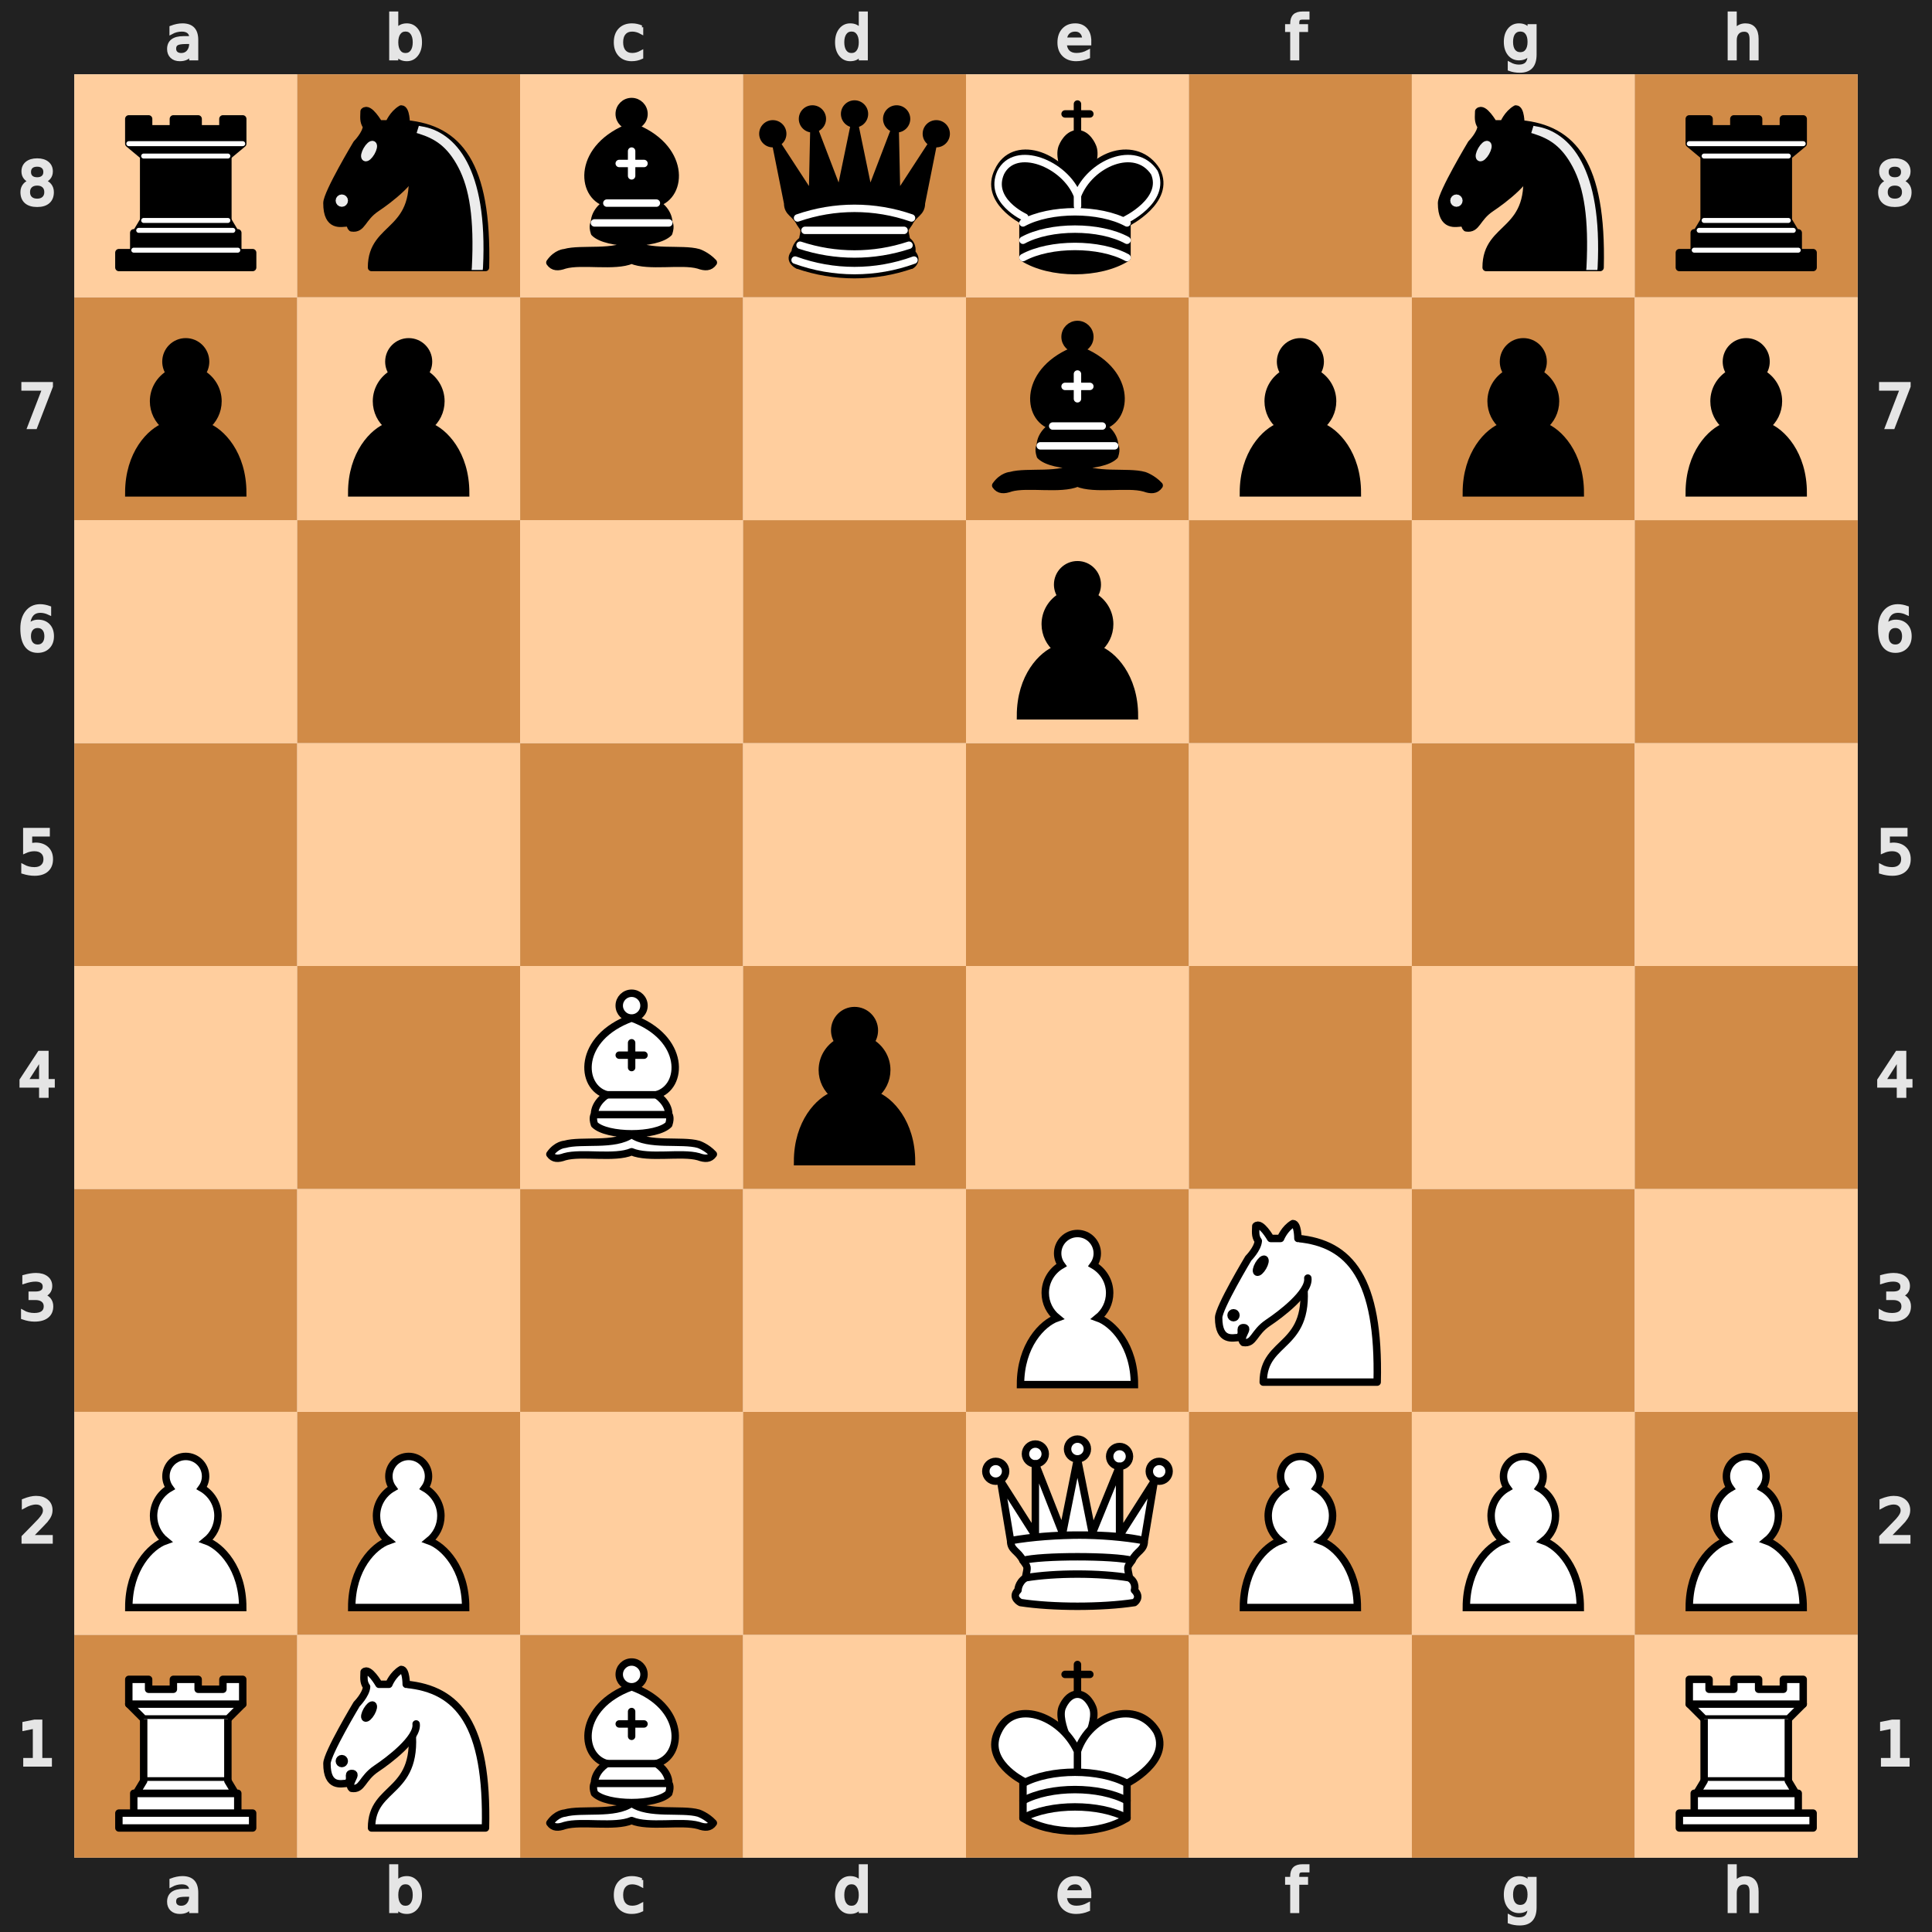
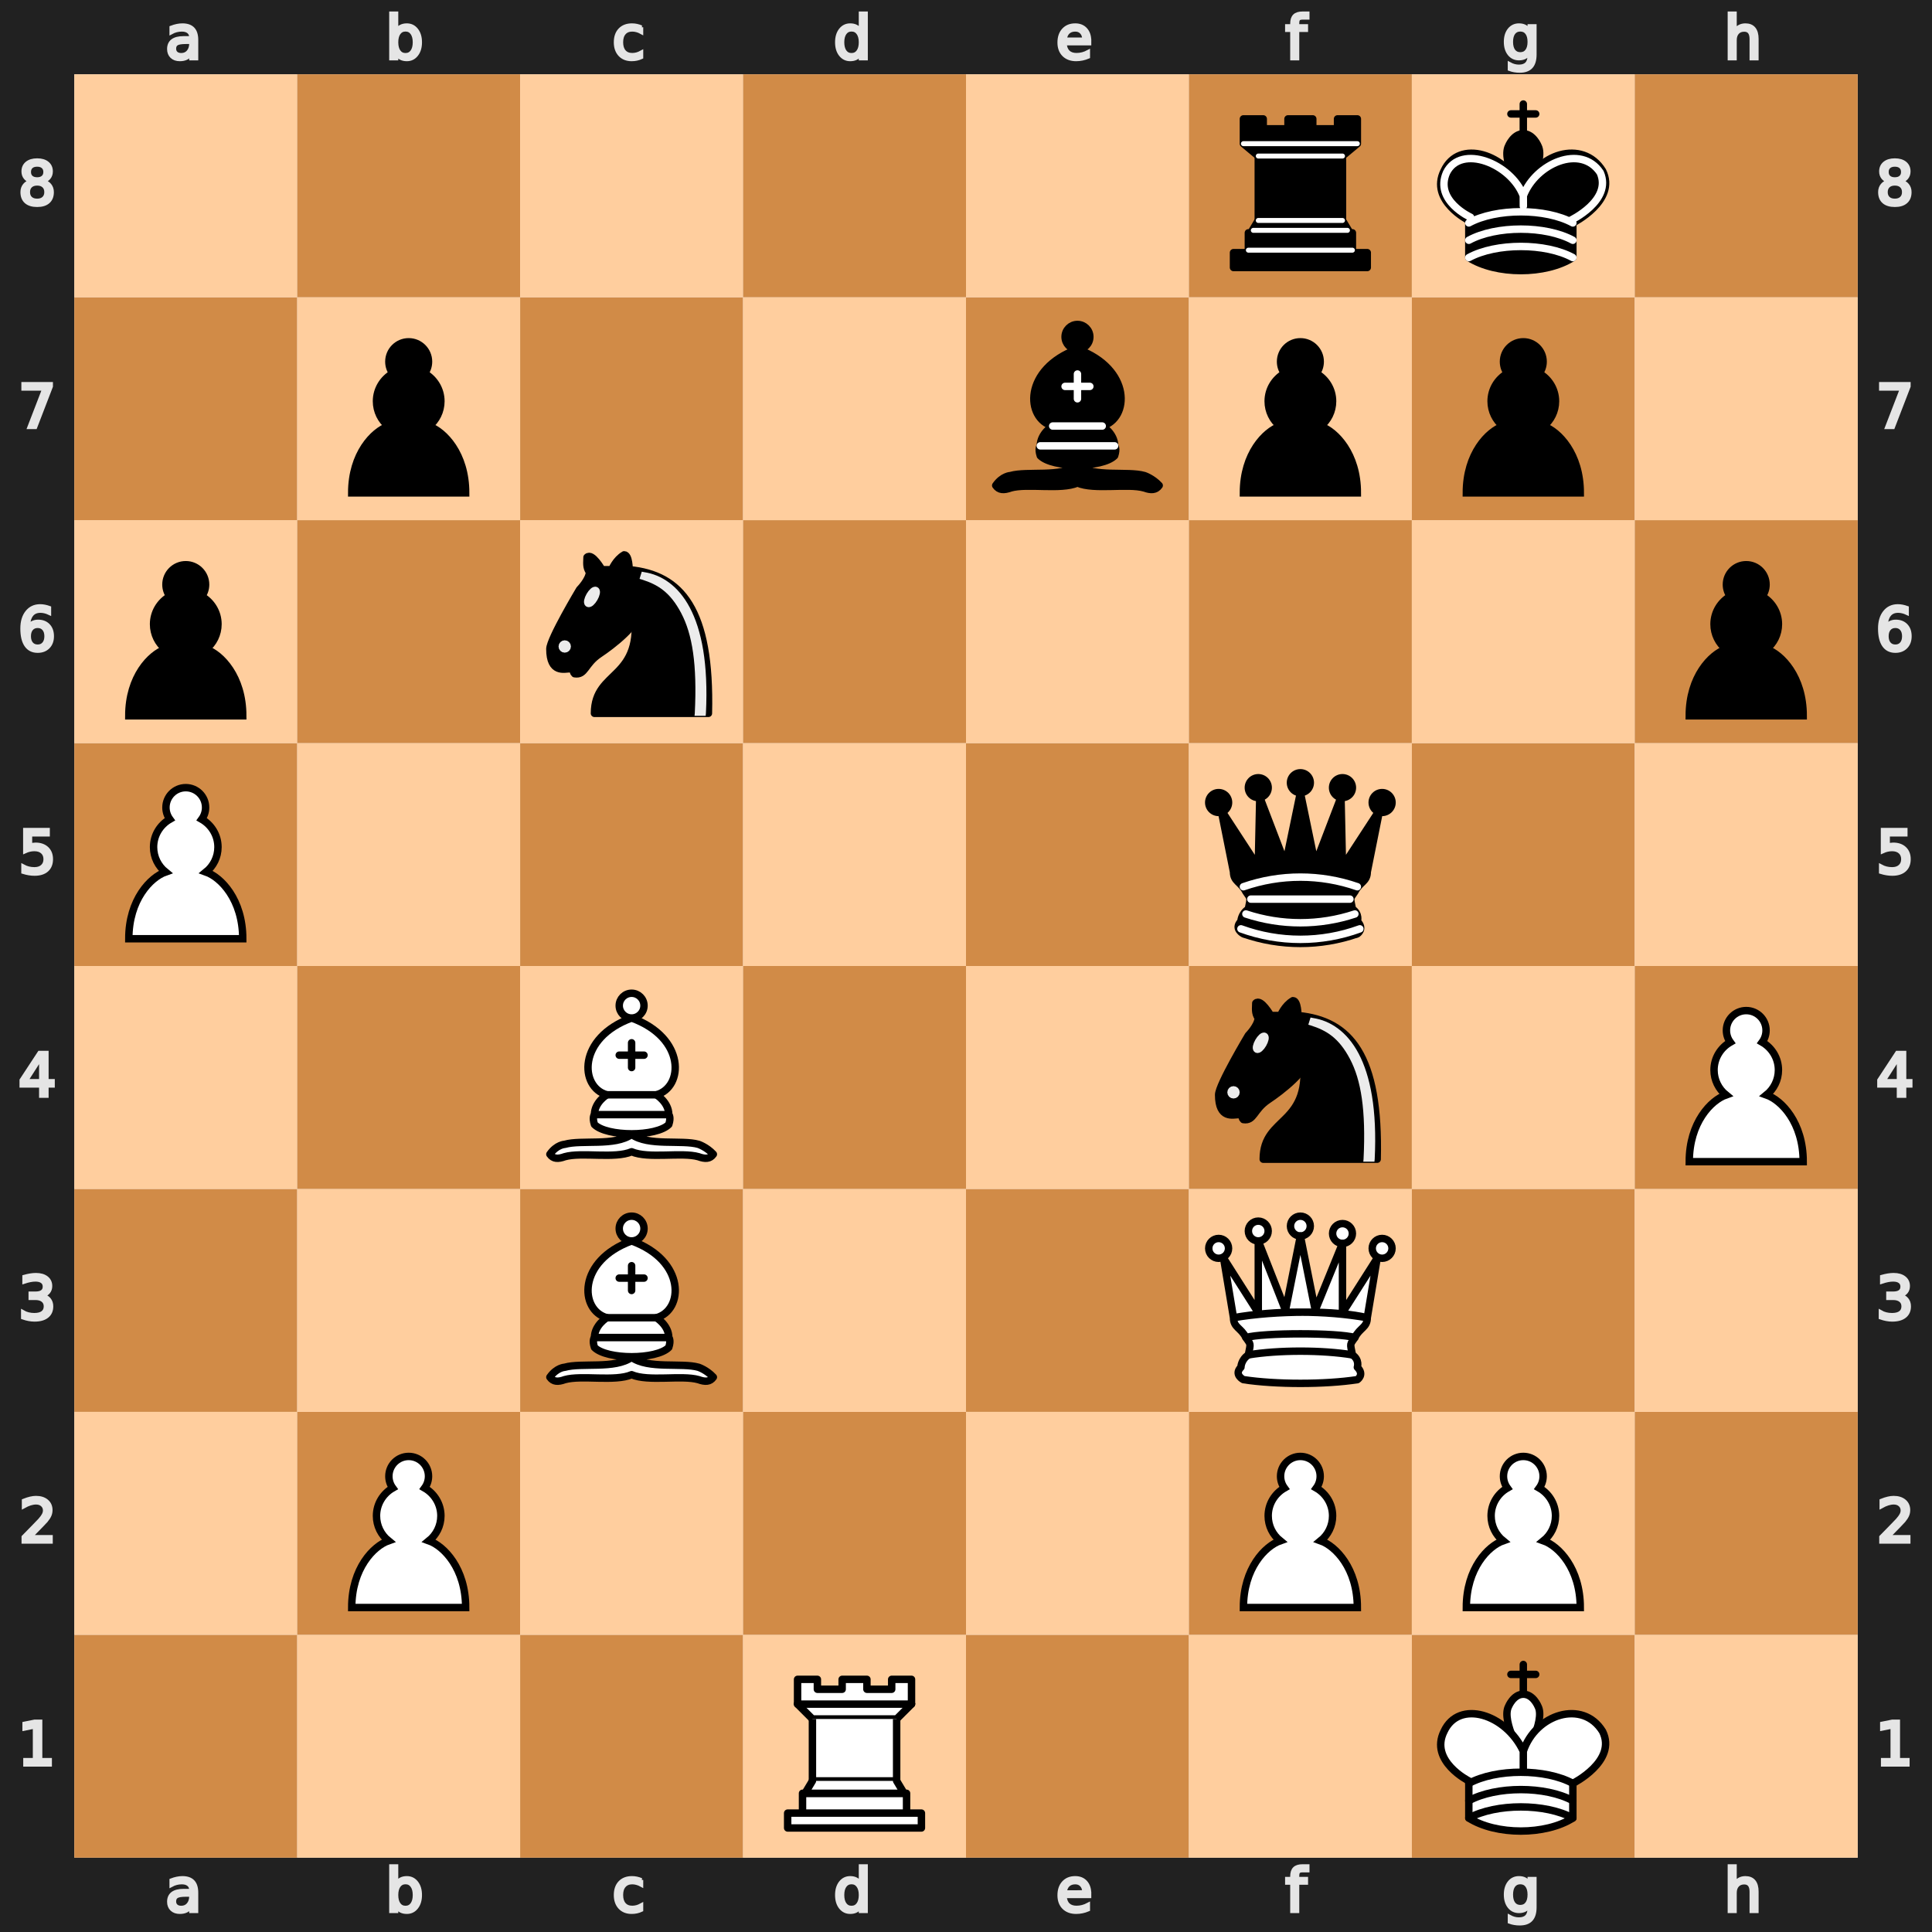
<svg xmlns="http://www.w3.org/2000/svg" xmlns:xlink="http://www.w3.org/1999/xlink" viewBox="0 0 390 390">
  <defs>
    <g id="white-pawn" class="white pawn">
      <path d="M22.5 9c-2.21 0-4 1.79-4 4 0 .89.29 1.71.78 2.38C17.33 16.5 16 18.59 16 21c0 2.03.94 3.84 2.41 5.03-3 1.06-7.41 5.55-7.41 13.47h23c0-7.92-4.41-12.41-7.41-13.47 1.47-1.19 2.41-3 2.41-5.03 0-2.41-1.33-4.5-3.28-5.62.49-.67.78-1.49.78-2.38 0-2.21-1.79-4-4-4z" fill="#fff" stroke="#000" stroke-width="1.5" stroke-linecap="round" />
-     </g>
-     <g id="white-knight" class="white knight" fill="none" fill-rule="evenodd" stroke="#000" stroke-width="1.5" stroke-linecap="round" stroke-linejoin="round">
-       <path d="M 22,10 C 32.5,11 38.5,18 38,39 L 15,39 C 15,30 25,32.5 23,18" style="fill:#ffffff; stroke:#000000;" />
-       <path d="M 24,18 C 24.38,20.91 18.45,25.37 16,27 C 13,29 13.18,31.34 11,31 C 9.958,30.06 12.41,27.96 11,28 C 10,28 11.19,29.23 10,30 C 9,30 5.997,31 6,26 C 6,24 12,14 12,14 C 12,14 13.89,12.1 14,10.5 C 13.27,9.506 13.5,8.5 13.5,7.5 C 14.5,6.5 16.5,10 16.5,10 L 18.5,10 C 18.5,10 19.28,8.008 21,7 C 22,7 22,10 22,10" style="fill:#ffffff; stroke:#000000;" />
-       <path d="M 9.5 25.5 A 0.5 0.5 0 1 1 8.5,25.5 A 0.5 0.5 0 1 1 9.5 25.5 z" style="fill:#000000; stroke:#000000;" />
-       <path d="M 15 15.5 A 0.5 1.5 0 1 1 14,15.5 A 0.5 1.5 0 1 1 15 15.5 z" transform="matrix(0.866,0.5,-0.5,0.866,9.693,-5.173)" style="fill:#000000; stroke:#000000;" />
    </g>
    <g id="white-bishop" class="white bishop" fill="none" fill-rule="evenodd" stroke="#000" stroke-width="1.5" stroke-linecap="round" stroke-linejoin="round">
      <g fill="#fff" stroke-linecap="butt">
        <path d="M9 36c3.39-.97 10.11.43 13.5-2 3.39 2.43 10.11 1.03 13.5 2 0 0 1.65.54 3 2-.68.97-1.65.99-3 .5-3.39-.97-10.11.46-13.5-1-3.39 1.46-10.11.03-13.5 1-1.354.49-2.323.47-3-.5 1.354-1.94 3-2 3-2zM15 32c2.5 2.5 12.5 2.5 15 0 .5-1.5 0-2 0-2 0-2.5-2.5-4-2.5-4 5.5-1.5 6-11.5-5-15.5-11 4-10.5 14-5 15.5 0 0-2.5 1.5-2.5 4 0 0-.5.5 0 2zM25 8a2.5 2.5 0 1 1-5 0 2.5 2.5 0 1 1 5 0z" />
      </g>
      <path d="M17.5 26h10M15 30h15m-7.5-14.5v5M20 18h5" stroke-linejoin="miter" />
    </g>
    <g id="white-rook" class="white rook" fill="#fff" fill-rule="evenodd" stroke="#000" stroke-width="1.5" stroke-linecap="round" stroke-linejoin="round">
      <path d="M9 39h27v-3H9v3zM12 36v-4h21v4H12zM11 14V9h4v2h5V9h5v2h5V9h4v5" stroke-linecap="butt" />
      <path d="M34 14l-3 3H14l-3-3" />
      <path d="M31 17v12.5H14V17" stroke-linecap="butt" stroke-linejoin="miter" />
      <path d="M31 29.5l1.5 2.5h-20l1.5-2.5" />
      <path d="M11 14h23" fill="none" stroke-linejoin="miter" />
    </g>
    <g id="white-queen" class="white queen" fill="#fff" fill-rule="evenodd" stroke="#000" stroke-width="1.5" stroke-linecap="round" stroke-linejoin="round">
      <path d="M8 12a2 2 0 1 1-4 0 2 2 0 1 1 4 0zM24.5 7.5a2 2 0 1 1-4 0 2 2 0 1 1 4 0zM41 12a2 2 0 1 1-4 0 2 2 0 1 1 4 0zM16 8.5a2 2 0 1 1-4 0 2 2 0 1 1 4 0zM33 9a2 2 0 1 1-4 0 2 2 0 1 1 4 0z" />
      <path d="M9 26c8.5-1.5 21-1.5 27 0l2-12-7 11V11l-5.5 13.5-3-15-3 15-5.5-14V25L7 14l2 12zM9 26c0 2 1.5 2 2.5 4 1 1.5 1 1 .5 3.5-1.5 1-1.5 2.5-1.5 2.5-1.5 1.5.5 2.5.5 2.5 6.5 1 16.5 1 23 0 0 0 1.5-1 0-2.5 0 0 .5-1.5-1-2.5-.5-2.5-.5-2 .5-3.5 1-2 2.5-2 2.5-4-8.5-1.5-18.5-1.5-27 0z" stroke-linecap="butt" />
      <path d="M11.5 30c3.5-1 18.5-1 22 0M12 33.5c6-1 15-1 21 0" fill="none" />
    </g>
    <g id="white-king" class="white king" fill="none" fill-rule="evenodd" stroke="#000" stroke-width="1.5" stroke-linecap="round" stroke-linejoin="round">
      <path d="M22.5 11.63V6M20 8h5" stroke-linejoin="miter" />
      <path d="M22.5 25s4.5-7.5 3-10.5c0 0-1-2.5-3-2.5s-3 2.5-3 2.5c-1.5 3 3 10.5 3 10.5" fill="#fff" stroke-linecap="butt" stroke-linejoin="miter" />
      <path d="M11.5 37c5.5 3.5 15.5 3.5 21 0v-7s9-4.5 6-10.5c-4-6.5-13.5-3.5-16 4V27v-3.5c-3.5-7.5-13-10.5-16-4-3 6 5 10 5 10V37z" fill="#fff" />
      <path d="M11.5 30c5.5-3 15.5-3 21 0m-21 3.5c5.5-3 15.5-3 21 0m-21 3.5c5.5-3 15.5-3 21 0" />
    </g>
    <g id="black-pawn" class="black pawn">
      <path d="M22.5 9c-2.21 0-4 1.79-4 4 0 .89.29 1.71.78 2.38C17.33 16.5 16 18.59 16 21c0 2.03.94 3.84 2.41 5.03-3 1.06-7.41 5.55-7.41 13.47h23c0-7.92-4.41-12.41-7.41-13.47 1.47-1.19 2.41-3 2.41-5.03 0-2.41-1.33-4.5-3.28-5.62.49-.67.78-1.49.78-2.38 0-2.21-1.79-4-4-4z" fill="#000" stroke="#000" stroke-width="1.5" stroke-linecap="round" />
    </g>
    <g id="black-knight" class="black knight" fill="none" fill-rule="evenodd" stroke="#000" stroke-width="1.5" stroke-linecap="round" stroke-linejoin="round">
      <path d="M 22,10 C 32.5,11 38.5,18 38,39 L 15,39 C 15,30 25,32.5 23,18" style="fill:#000000; stroke:#000000;" />
      <path d="M 24,18 C 24.38,20.91 18.45,25.37 16,27 C 13,29 13.18,31.34 11,31 C 9.958,30.06 12.41,27.96 11,28 C 10,28 11.19,29.23 10,30 C 9,30 5.997,31 6,26 C 6,24 12,14 12,14 C 12,14 13.89,12.1 14,10.5 C 13.27,9.506 13.5,8.5 13.5,7.5 C 14.5,6.5 16.5,10 16.5,10 L 18.5,10 C 18.5,10 19.28,8.008 21,7 C 22,7 22,10 22,10" style="fill:#000000; stroke:#000000;" />
      <path d="M 9.5 25.5 A 0.5 0.5 0 1 1 8.5,25.5 A 0.5 0.5 0 1 1 9.5 25.5 z" style="fill:#ececec; stroke:#ececec;" />
      <path d="M 15 15.5 A 0.5 1.5 0 1 1 14,15.5 A 0.5 1.5 0 1 1 15 15.5 z" transform="matrix(0.866,0.5,-0.5,0.866,9.693,-5.173)" style="fill:#ececec; stroke:#ececec;" />
      <path d="M 24.55,10.4 L 24.1,11.85 L 24.6,12 C 27.75,13 30.25,14.49 32.5,18.75 C 34.75,23.01 35.75,29.06 35.25,39 L 35.2,39.5 L 37.45,39.5 L 37.5,39 C 38,28.94 36.62,22.15 34.25,17.66 C 31.88,13.17 28.46,11.02 25.06,10.5 L 24.55,10.4 z " style="fill:#ececec; stroke:none;" />
    </g>
    <g id="black-bishop" class="black bishop" fill="none" fill-rule="evenodd" stroke="#000" stroke-width="1.5" stroke-linecap="round" stroke-linejoin="round">
      <path d="M9 36c3.39-.97 10.11.43 13.5-2 3.39 2.43 10.11 1.03 13.5 2 0 0 1.65.54 3 2-.68.97-1.65.99-3 .5-3.39-.97-10.11.46-13.5-1-3.39 1.46-10.11.03-13.5 1-1.354.49-2.323.47-3-.5 1.354-1.94 3-2 3-2zm6-4c2.5 2.5 12.5 2.5 15 0 .5-1.5 0-2 0-2 0-2.5-2.5-4-2.5-4 5.5-1.5 6-11.5-5-15.5-11 4-10.5 14-5 15.5 0 0-2.5 1.5-2.5 4 0 0-.5.5 0 2zM25 8a2.5 2.5 0 1 1-5 0 2.5 2.5 0 1 1 5 0z" fill="#000" stroke-linecap="butt" />
      <path d="M17.5 26h10M15 30h15m-7.5-14.5v5M20 18h5" stroke="#fff" stroke-linejoin="miter" />
    </g>
    <g id="black-rook" class="black rook" fill="#000" fill-rule="evenodd" stroke="#000" stroke-width="1.5" stroke-linecap="round" stroke-linejoin="round">
      <path d="M9 39h27v-3H9v3zM12.5 32l1.5-2.5h17l1.5 2.5h-20zM12 36v-4h21v4H12z" stroke-linecap="butt" />
      <path d="M14 29.5v-13h17v13H14z" stroke-linecap="butt" stroke-linejoin="miter" />
      <path d="M14 16.5L11 14h23l-3 2.5H14zM11 14V9h4v2h5V9h5v2h5V9h4v5H11z" stroke-linecap="butt" />
      <path d="M12 35.5h21M13 31.5h19M14 29.5h17M14 16.5h17M11 14h23" fill="none" stroke="#fff" stroke-width="1" stroke-linejoin="miter" />
    </g>
    <g id="black-queen" class="black queen" fill="#000" fill-rule="evenodd" stroke="#000" stroke-width="1.5" stroke-linecap="round" stroke-linejoin="round">
      <g fill="#000" stroke="none">
        <circle cx="6" cy="12" r="2.75" />
        <circle cx="14" cy="9" r="2.75" />
        <circle cx="22.5" cy="8" r="2.75" />
        <circle cx="31" cy="9" r="2.75" />
        <circle cx="39" cy="12" r="2.75" />
      </g>
      <path d="M9 26c8.5-1.5 21-1.5 27 0l2.5-12.5L31 25l-.3-14.1-5.2 13.6-3-14.5-3 14.5-5.2-13.6L14 25 6.5 13.5 9 26zM9 26c0 2 1.5 2 2.5 4 1 1.5 1 1 .5 3.5-1.5 1-1.5 2.5-1.5 2.5-1.5 1.5.5 2.5.5 2.5 6.5 1 16.5 1 23 0 0 0 1.5-1 0-2.5 0 0 .5-1.5-1-2.5-.5-2.5-.5-2 .5-3.5 1-2 2.5-2 2.5-4-8.5-1.5-18.5-1.5-27 0z" stroke-linecap="butt" />
      <path d="M11 38.5a35 35 1 0 0 23 0" fill="none" stroke-linecap="butt" />
      <path d="M11 29a35 35 1 0 1 23 0M12.5 31.5h20M11.5 34.5a35 35 1 0 0 22 0M10.5 37.5a35 35 1 0 0 24 0" fill="none" stroke="#fff" />
    </g>
    <g id="black-king" class="black king" fill="none" fill-rule="evenodd" stroke="#000" stroke-width="1.5" stroke-linecap="round" stroke-linejoin="round">
      <path d="M22.5 11.63V6" stroke-linejoin="miter" />
      <path d="M22.5 25s4.5-7.5 3-10.5c0 0-1-2.5-3-2.5s-3 2.5-3 2.5c-1.5 3 3 10.5 3 10.5" fill="#000" stroke-linecap="butt" stroke-linejoin="miter" />
      <path d="M11.5 37c5.5 3.5 15.5 3.5 21 0v-7s9-4.5 6-10.5c-4-6.5-13.5-3.5-16 4V27v-3.5c-3.5-7.5-13-10.5-16-4-3 6 5 10 5 10V37z" fill="#000" />
      <path d="M20 8h5" stroke-linejoin="miter" />
      <path d="M32 29.5s8.5-4 6.03-9.65C34.15 14 25 18 22.5 24.5l.01 2.1-.01-2.1C20 18 9.906 14 6.997 19.85c-2.497 5.65 4.853 9 4.853 9M11.5 30c5.5-3 15.5-3 21 0m-21 3.5c5.5-3 15.5-3 21 0m-21 3.5c5.5-3 15.5-3 21 0" stroke="#fff" />
    </g>
  </defs>
  <rect x="7.5" y="7.5" width="375" height="375" fill="none" stroke="#212121" stroke-width="15" />
  <g transform="translate(20, 1) scale(0.75, 0.75)" fill="#e5e5e5" stroke="#e5e5e5">
    <path d="M23.328 10.016q-1.742 0-2.414.398-.672.398-.672 1.36 0 .765.5 1.218.508.445 1.375.445 1.196 0 1.914-.843.727-.852.727-2.258v-.32zm2.867-.594v4.992h-1.437v-1.328q-.492.797-1.227 1.18-.734.375-1.797.375-1.343 0-2.14-.75-.79-.758-.79-2.024 0-1.476.985-2.226.992-.75 2.953-.75h2.016V8.75q0-.992-.656-1.531-.649-.547-1.829-.547-.75 0-1.46.18-.711.18-1.368.539V6.062q.79-.304 1.532-.453.742-.156 1.445-.156 1.898 0 2.836.984.937.985.937 2.985z" />
  </g>
  <g transform="translate(20, 375) scale(0.75, 0.75)" fill="#e5e5e5" stroke="#e5e5e5">
    <path d="M23.328 10.016q-1.742 0-2.414.398-.672.398-.672 1.36 0 .765.5 1.218.508.445 1.375.445 1.196 0 1.914-.843.727-.852.727-2.258v-.32zm2.867-.594v4.992h-1.437v-1.328q-.492.797-1.227 1.18-.734.375-1.797.375-1.343 0-2.14-.75-.79-.758-.79-2.024 0-1.476.985-2.226.992-.75 2.953-.75h2.016V8.75q0-.992-.656-1.531-.649-.547-1.829-.547-.75 0-1.46.18-.711.18-1.368.539V6.062q.79-.304 1.532-.453.742-.156 1.445-.156 1.898 0 2.836.984.937.985.937 2.985z" />
  </g>
  <g transform="translate(65, 1) scale(0.75, 0.75)" fill="#e5e5e5" stroke="#e5e5e5">
    <path d="M24.922 10.047q0-1.586-.656-2.485-.649-.906-1.79-.906-1.14 0-1.796.906-.649.899-.649 2.485 0 1.586.649 2.492.656.898 1.797.898 1.14 0 1.789-.898.656-.906.656-2.492zm-4.89-3.055q.452-.781 1.14-1.156.695-.383 1.656-.383 1.594 0 2.586 1.266 1 1.265 1 3.328 0 2.062-1 3.328-.992 1.266-2.586 1.266-.96 0-1.656-.375-.688-.383-1.14-1.164v1.312h-1.446V2.258h1.445z" />
  </g>
  <g transform="translate(65, 375) scale(0.75, 0.75)" fill="#e5e5e5" stroke="#e5e5e5">
    <path d="M24.922 10.047q0-1.586-.656-2.485-.649-.906-1.79-.906-1.14 0-1.796.906-.649.899-.649 2.485 0 1.586.649 2.492.656.898 1.797.898 1.14 0 1.789-.898.656-.906.656-2.492zm-4.89-3.055q.452-.781 1.14-1.156.695-.383 1.656-.383 1.594 0 2.586 1.266 1 1.265 1 3.328 0 2.062-1 3.328-.992 1.266-2.586 1.266-.96 0-1.656-.375-.688-.383-1.14-1.164v1.312h-1.446V2.258h1.445z" />
  </g>
  <g transform="translate(110, 1) scale(0.75, 0.75)" fill="#e5e5e5" stroke="#e5e5e5">
    <path d="M25.96 6v1.344q-.608-.336-1.226-.5-.609-.172-1.234-.172-1.398 0-2.172.89-.773.883-.773 2.485 0 1.601.773 2.492.774.883 2.172.883.625 0 1.234-.164.618-.172 1.227-.508v1.328q-.602.281-1.25.422-.64.14-1.367.14-1.977 0-3.14-1.242-1.165-1.242-1.165-3.351 0-2.14 1.172-3.367 1.18-1.227 3.227-1.227.664 0 1.296.14.633.134 1.227.407z" />
  </g>
  <g transform="translate(110, 375) scale(0.75, 0.75)" fill="#e5e5e5" stroke="#e5e5e5">
    <path d="M25.96 6v1.344q-.608-.336-1.226-.5-.609-.172-1.234-.172-1.398 0-2.172.89-.773.883-.773 2.485 0 1.601.773 2.492.774.883 2.172.883.625 0 1.234-.164.618-.172 1.227-.508v1.328q-.602.281-1.25.422-.64.14-1.367.14-1.977 0-3.14-1.242-1.165-1.242-1.165-3.351 0-2.14 1.172-3.367 1.18-1.227 3.227-1.227.664 0 1.296.14.633.134 1.227.407z" />
  </g>
  <g transform="translate(155, 1) scale(0.75, 0.75)" fill="#e5e5e5" stroke="#e5e5e5">
    <path d="M24.973 6.992V2.258h1.437v12.156h-1.437v-1.312q-.453.78-1.149 1.164-.687.375-1.656.375-1.586 0-2.586-1.266-.992-1.266-.992-3.328 0-2.063.992-3.328 1-1.266 2.586-1.266.969 0 1.656.383.696.375 1.149 1.156zm-4.899 3.055q0 1.586.649 2.492.656.898 1.797.898 1.14 0 1.796-.898.657-.906.657-2.492 0-1.586-.657-2.485-.656-.906-1.796-.906-1.141 0-1.797.906-.649.899-.649 2.485z" />
  </g>
  <g transform="translate(155, 375) scale(0.75, 0.75)" fill="#e5e5e5" stroke="#e5e5e5">
    <path d="M24.973 6.992V2.258h1.437v12.156h-1.437v-1.312q-.453.78-1.149 1.164-.687.375-1.656.375-1.586 0-2.586-1.266-.992-1.266-.992-3.328 0-2.063.992-3.328 1-1.266 2.586-1.266.969 0 1.656.383.696.375 1.149 1.156zm-4.899 3.055q0 1.586.649 2.492.656.898 1.797.898 1.14 0 1.796-.898.657-.906.657-2.492 0-1.586-.657-2.485-.656-.906-1.796-.906-1.141 0-1.797.906-.649.899-.649 2.485z" />
  </g>
  <g transform="translate(200, 1) scale(0.75, 0.75)" fill="#e5e5e5" stroke="#e5e5e5">
    <path d="M26.555 9.68v.703h-6.61q.094 1.484.89 2.265.806.774 2.235.774.828 0 1.602-.203.781-.203 1.547-.61v1.36q-.774.328-1.586.5-.813.172-1.649.172-2.093 0-3.32-1.22-1.219-1.218-1.219-3.296 0-2.148 1.157-3.406 1.164-1.266 3.132-1.266 1.766 0 2.79 1.14 1.03 1.134 1.03 3.087zm-1.438-.422q-.015-1.18-.664-1.883-.64-.703-1.703-.703-1.203 0-1.93.68-.718.68-.828 1.914z" />
  </g>
  <g transform="translate(200, 375) scale(0.75, 0.75)" fill="#e5e5e5" stroke="#e5e5e5">
    <path d="M26.555 9.68v.703h-6.61q.094 1.484.89 2.265.806.774 2.235.774.828 0 1.602-.203.781-.203 1.547-.61v1.36q-.774.328-1.586.5-.813.172-1.649.172-2.093 0-3.32-1.22-1.219-1.218-1.219-3.296 0-2.148 1.157-3.406 1.164-1.266 3.132-1.266 1.766 0 2.79 1.14 1.03 1.134 1.03 3.087zm-1.438-.422q-.015-1.18-.664-1.883-.64-.703-1.703-.703-1.203 0-1.93.68-.718.68-.828 1.914z" />
  </g>
  <g transform="translate(245, 1) scale(0.75, 0.75)" fill="#e5e5e5" stroke="#e5e5e5">
    <path d="M25.285 2.258v1.195H23.91q-.773 0-1.078.313-.297.312-.297 1.125v.773h2.367v1.117h-2.367v7.633H21.09V6.781h-1.375V5.664h1.375v-.61q0-1.46.68-2.124.68-.672 2.156-.672z" />
  </g>
  <g transform="translate(245, 375) scale(0.75, 0.75)" fill="#e5e5e5" stroke="#e5e5e5">
    <path d="M25.285 2.258v1.195H23.91q-.773 0-1.078.313-.297.312-.297 1.125v.773h2.367v1.117h-2.367v7.633H21.09V6.781h-1.375V5.664h1.375v-.61q0-1.46.68-2.124.68-.672 2.156-.672z" />
  </g>
  <g transform="translate(290, 1) scale(0.75, 0.75)" fill="#e5e5e5" stroke="#e5e5e5">
    <path d="M24.973 9.937q0-1.562-.649-2.421-.64-.86-1.804-.86-1.157 0-1.805.86-.64.859-.64 2.421 0 1.555.64 2.415.648.859 1.805.859 1.164 0 1.804-.86.649-.859.649-2.414zm1.437 3.391q0 2.234-.992 3.32-.992 1.094-3.04 1.094-.757 0-1.429-.117-.672-.11-1.304-.344v-1.398q.632.344 1.25.508.617.164 1.257.164 1.414 0 2.118-.743.703-.734.703-2.226v-.711q-.446.773-1.141 1.156-.695.383-1.664.383-1.61 0-2.594-1.227-.984-1.226-.984-3.25 0-2.03.984-3.257.985-1.227 2.594-1.227.969 0 1.664.383t1.14 1.156V5.664h1.438z" />
  </g>
  <g transform="translate(290, 375) scale(0.75, 0.75)" fill="#e5e5e5" stroke="#e5e5e5">
    <path d="M24.973 9.937q0-1.562-.649-2.421-.64-.86-1.804-.86-1.157 0-1.805.86-.64.859-.64 2.421 0 1.555.64 2.415.648.859 1.805.859 1.164 0 1.804-.86.649-.859.649-2.414zm1.437 3.391q0 2.234-.992 3.32-.992 1.094-3.04 1.094-.757 0-1.429-.117-.672-.11-1.304-.344v-1.398q.632.344 1.25.508.617.164 1.257.164 1.414 0 2.118-.743.703-.734.703-2.226v-.711q-.446.773-1.141 1.156-.695.383-1.664.383-1.61 0-2.594-1.227-.984-1.226-.984-3.25 0-2.03.984-3.257.985-1.227 2.594-1.227.969 0 1.664.383t1.14 1.156V5.664h1.438z" />
  </g>
  <g transform="translate(335, 1) scale(0.75, 0.75)" fill="#e5e5e5" stroke="#e5e5e5">
    <path d="M26.164 9.133v5.281h-1.437V9.18q0-1.243-.485-1.86-.484-.617-1.453-.617-1.164 0-1.836.742-.672.742-.672 2.024v4.945h-1.445V2.258h1.445v4.765q.516-.789 1.211-1.18.703-.39 1.617-.39 1.508 0 2.282.938.773.93.773 2.742z" />
  </g>
  <g transform="translate(335, 375) scale(0.75, 0.75)" fill="#e5e5e5" stroke="#e5e5e5">
    <path d="M26.164 9.133v5.281h-1.437V9.18q0-1.243-.485-1.86-.484-.617-1.453-.617-1.164 0-1.836.742-.672.742-.672 2.024v4.945h-1.445V2.258h1.445v4.765q.516-.789 1.211-1.18.703-.39 1.617-.39 1.508 0 2.282.938.773.93.773 2.742z" />
  </g>
  <g transform="translate(0, 335) scale(0.75, 0.75)" fill="#e5e5e5" stroke="#e5e5e5">
    <path d="M6.754 26.996h2.578v-8.898l-2.805.562v-1.437l2.79-.563h1.578v10.336h2.578v1.328h-6.72z" />
  </g>
  <g transform="translate(375, 335) scale(0.75, 0.75)" fill="#e5e5e5" stroke="#e5e5e5">
    <path d="M6.754 26.996h2.578v-8.898l-2.805.562v-1.437l2.79-.563h1.578v10.336h2.578v1.328h-6.72z" />
  </g>
  <g transform="translate(0, 290) scale(0.75, 0.75)" fill="#e5e5e5" stroke="#e5e5e5">
    <path d="M8.195 26.996h5.508v1.328H6.297v-1.328q.898-.93 2.445-2.492 1.555-1.57 1.953-2.024.758-.851 1.055-1.437.305-.594.305-1.164 0-.93-.657-1.516-.648-.586-1.695-.586-.742 0-1.57.258-.82.258-1.758.781v-1.593q.953-.383 1.781-.578.828-.196 1.516-.196 1.812 0 2.89.906 1.079.907 1.079 2.422 0 .72-.274 1.368-.265.64-.976 1.515-.196.227-1.243 1.313-1.046 1.078-2.953 3.023z" />
  </g>
  <g transform="translate(375, 290) scale(0.75, 0.75)" fill="#e5e5e5" stroke="#e5e5e5">
    <path d="M8.195 26.996h5.508v1.328H6.297v-1.328q.898-.93 2.445-2.492 1.555-1.57 1.953-2.024.758-.851 1.055-1.437.305-.594.305-1.164 0-.93-.657-1.516-.648-.586-1.695-.586-.742 0-1.57.258-.82.258-1.758.781v-1.593q.953-.383 1.781-.578.828-.196 1.516-.196 1.812 0 2.89.906 1.079.907 1.079 2.422 0 .72-.274 1.368-.265.64-.976 1.515-.196.227-1.243 1.313-1.046 1.078-2.953 3.023z" />
  </g>
  <g transform="translate(0, 245) scale(0.75, 0.75)" fill="#e5e5e5" stroke="#e5e5e5">
    <path d="M11.434 22.035q1.132.242 1.765 1.008.64.766.64 1.89 0 1.727-1.187 2.672-1.187.946-3.375.946-.734 0-1.515-.149-.774-.14-1.602-.43V26.45q.656.383 1.438.578.78.196 1.632.196 1.485 0 2.258-.586.782-.586.782-1.703 0-1.032-.727-1.61-.719-.586-2.008-.586h-1.36v-1.297h1.423q1.164 0 1.78-.46.618-.47.618-1.344 0-.899-.64-1.375-.633-.485-1.82-.485-.65 0-1.391.141-.743.14-1.633.437V16.95q.898-.25 1.68-.375.788-.125 1.484-.125 1.797 0 2.844.82 1.046.813 1.046 2.204 0 .968-.554 1.64-.555.664-1.578.922z" />
  </g>
  <g transform="translate(375, 245) scale(0.75, 0.75)" fill="#e5e5e5" stroke="#e5e5e5">
    <path d="M11.434 22.035q1.132.242 1.765 1.008.64.766.64 1.89 0 1.727-1.187 2.672-1.187.946-3.375.946-.734 0-1.515-.149-.774-.14-1.602-.43V26.45q.656.383 1.438.578.78.196 1.632.196 1.485 0 2.258-.586.782-.586.782-1.703 0-1.032-.727-1.61-.719-.586-2.008-.586h-1.36v-1.297h1.423q1.164 0 1.78-.46.618-.47.618-1.344 0-.899-.64-1.375-.633-.485-1.82-.485-.65 0-1.391.141-.743.14-1.633.437V16.95q.898-.25 1.68-.375.788-.125 1.484-.125 1.797 0 2.844.82 1.046.813 1.046 2.204 0 .968-.554 1.64-.555.664-1.578.922z" />
  </g>
  <g transform="translate(0, 200) scale(0.75, 0.75)" fill="#e5e5e5" stroke="#e5e5e5">
    <path d="M11.016 18.035L7.03 24.262h3.985zm-.414-1.375h1.984v7.602h1.664v1.312h-1.664v2.75h-1.57v-2.75H5.75v-1.523z" />
  </g>
  <g transform="translate(375, 200) scale(0.75, 0.75)" fill="#e5e5e5" stroke="#e5e5e5">
    <path d="M11.016 18.035L7.03 24.262h3.985zm-.414-1.375h1.984v7.602h1.664v1.312h-1.664v2.75h-1.57v-2.75H5.75v-1.523z" />
  </g>
  <g transform="translate(0, 155) scale(0.75, 0.75)" fill="#e5e5e5" stroke="#e5e5e5">
    <path d="M6.719 16.66h6.195v1.328h-4.75v2.86q.344-.118.688-.172.343-.063.687-.063 1.953 0 3.094 1.07 1.14 1.07 1.14 2.899 0 1.883-1.171 2.93-1.172 1.039-3.305 1.039-.735 0-1.5-.125-.758-.125-1.57-.375v-1.586q.703.383 1.453.57.75.188 1.586.188 1.351 0 2.14-.711.79-.711.79-1.93 0-1.219-.79-1.93-.789-.71-2.14-.71-.633 0-1.266.14-.625.14-1.281.438z" />
  </g>
  <g transform="translate(375, 155) scale(0.75, 0.75)" fill="#e5e5e5" stroke="#e5e5e5">
    <path d="M6.719 16.66h6.195v1.328h-4.75v2.86q.344-.118.688-.172.343-.063.687-.063 1.953 0 3.094 1.07 1.14 1.07 1.14 2.899 0 1.883-1.171 2.93-1.172 1.039-3.305 1.039-.735 0-1.5-.125-.758-.125-1.57-.375v-1.586q.703.383 1.453.57.75.188 1.586.188 1.351 0 2.14-.711.79-.711.79-1.93 0-1.219-.79-1.93-.789-.71-2.14-.71-.633 0-1.266.14-.625.14-1.281.438z" />
  </g>
  <g transform="translate(0, 110) scale(0.75, 0.75)" fill="#e5e5e5" stroke="#e5e5e5">
    <path d="M10.137 21.863q-1.063 0-1.688.727-.617.726-.617 1.992 0 1.258.617 1.992.625.727 1.688.727 1.062 0 1.68-.727.624-.734.624-1.992 0-1.266-.625-1.992-.617-.727-1.68-.727zm3.133-4.945v1.437q-.594-.28-1.204-.43-.601-.148-1.195-.148-1.562 0-2.39 1.055-.82 1.055-.938 3.188.46-.68 1.156-1.04.696-.367 1.531-.367 1.758 0 2.774 1.07 1.023 1.063 1.023 2.899 0 1.797-1.062 2.883-1.063 1.086-2.828 1.086-2.024 0-3.094-1.547-1.07-1.555-1.07-4.5 0-2.766 1.312-4.406 1.313-1.649 3.524-1.649.593 0 1.195.117.61.118 1.266.352z" />
  </g>
  <g transform="translate(375, 110) scale(0.75, 0.75)" fill="#e5e5e5" stroke="#e5e5e5">
    <path d="M10.137 21.863q-1.063 0-1.688.727-.617.726-.617 1.992 0 1.258.617 1.992.625.727 1.688.727 1.062 0 1.68-.727.624-.734.624-1.992 0-1.266-.625-1.992-.617-.727-1.68-.727zm3.133-4.945v1.437q-.594-.28-1.204-.43-.601-.148-1.195-.148-1.562 0-2.39 1.055-.82 1.055-.938 3.188.46-.68 1.156-1.04.696-.367 1.531-.367 1.758 0 2.774 1.07 1.023 1.063 1.023 2.899 0 1.797-1.062 2.883-1.063 1.086-2.828 1.086-2.024 0-3.094-1.547-1.07-1.555-1.07-4.5 0-2.766 1.312-4.406 1.313-1.649 3.524-1.649.593 0 1.195.117.61.118 1.266.352z" />
  </g>
  <g transform="translate(0, 65) scale(0.75, 0.75)" fill="#e5e5e5" stroke="#e5e5e5">
    <path d="M6.25 16.66h7.5v.672L9.516 28.324H7.867l3.985-10.336H6.25z" />
  </g>
  <g transform="translate(375, 65) scale(0.75, 0.75)" fill="#e5e5e5" stroke="#e5e5e5">
    <path d="M6.25 16.66h7.5v.672L9.516 28.324H7.867l3.985-10.336H6.25z" />
  </g>
  <g transform="translate(0, 20) scale(0.75, 0.75)" fill="#e5e5e5" stroke="#e5e5e5">
    <path d="M10 22.785q-1.125 0-1.773.602-.641.601-.641 1.656t.64 1.656q.649.602 1.774.602t1.773-.602q.649-.61.649-1.656 0-1.055-.649-1.656-.64-.602-1.773-.602zm-1.578-.672q-1.016-.25-1.586-.945-.563-.695-.563-1.695 0-1.399.993-2.211 1-.813 2.734-.813 1.742 0 2.734.813.993.812.993 2.21 0 1-.57 1.696-.563.695-1.571.945 1.14.266 1.773 1.04.641.773.641 1.89 0 1.695-1.04 2.602-1.03.906-2.96.906t-2.969-.906Q6 26.738 6 25.043q0-1.117.64-1.89.641-.774 1.782-1.04zm-.578-2.492q0 .906.562 1.414.57.508 1.594.508 1.016 0 1.586-.508.578-.508.578-1.414 0-.906-.578-1.414-.57-.508-1.586-.508-1.023 0-1.594.508-.562.508-.562 1.414z" />
  </g>
  <g transform="translate(375, 20) scale(0.75, 0.75)" fill="#e5e5e5" stroke="#e5e5e5">
    <path d="M10 22.785q-1.125 0-1.773.602-.641.601-.641 1.656t.64 1.656q.649.602 1.774.602t1.773-.602q.649-.61.649-1.656 0-1.055-.649-1.656-.64-.602-1.773-.602zm-1.578-.672q-1.016-.25-1.586-.945-.563-.695-.563-1.695 0-1.399.993-2.211 1-.813 2.734-.813 1.742 0 2.734.813.993.812.993 2.21 0 1-.57 1.696-.563.695-1.571.945 1.14.266 1.773 1.04.641.773.641 1.89 0 1.695-1.04 2.602-1.03.906-2.96.906t-2.969-.906Q6 26.738 6 25.043q0-1.117.64-1.89.641-.774 1.782-1.04zm-.578-2.492q0 .906.562 1.414.57.508 1.594.508 1.016 0 1.586-.508.578-.508.578-1.414 0-.906-.578-1.414-.57-.508-1.586-.508-1.023 0-1.594.508-.562.508-.562 1.414z" />
  </g>
  <rect x="15" y="330" width="45" height="45" class="square dark a1" stroke="none" fill="#d18b47" />
  <rect x="60" y="330" width="45" height="45" class="square light b1" stroke="none" fill="#ffce9e" />
  <rect x="105" y="330" width="45" height="45" class="square dark c1" stroke="none" fill="#d18b47" />
  <rect x="150" y="330" width="45" height="45" class="square light d1" stroke="none" fill="#ffce9e" />
  <rect x="195" y="330" width="45" height="45" class="square dark e1" stroke="none" fill="#d18b47" />
  <rect x="240" y="330" width="45" height="45" class="square light f1" stroke="none" fill="#ffce9e" />
  <rect x="285" y="330" width="45" height="45" class="square dark g1" stroke="none" fill="#d18b47" />
  <rect x="330" y="330" width="45" height="45" class="square light h1" stroke="none" fill="#ffce9e" />
  <rect x="15" y="285" width="45" height="45" class="square light a2" stroke="none" fill="#ffce9e" />
  <rect x="60" y="285" width="45" height="45" class="square dark b2" stroke="none" fill="#d18b47" />
  <rect x="105" y="285" width="45" height="45" class="square light c2" stroke="none" fill="#ffce9e" />
  <rect x="150" y="285" width="45" height="45" class="square dark d2" stroke="none" fill="#d18b47" />
  <rect x="195" y="285" width="45" height="45" class="square light e2" stroke="none" fill="#ffce9e" />
  <rect x="240" y="285" width="45" height="45" class="square dark f2" stroke="none" fill="#d18b47" />
  <rect x="285" y="285" width="45" height="45" class="square light g2" stroke="none" fill="#ffce9e" />
  <rect x="330" y="285" width="45" height="45" class="square dark h2" stroke="none" fill="#d18b47" />
  <rect x="15" y="240" width="45" height="45" class="square dark a3" stroke="none" fill="#d18b47" />
  <rect x="60" y="240" width="45" height="45" class="square light b3" stroke="none" fill="#ffce9e" />
  <rect x="105" y="240" width="45" height="45" class="square dark c3" stroke="none" fill="#d18b47" />
  <rect x="150" y="240" width="45" height="45" class="square light d3" stroke="none" fill="#ffce9e" />
  <rect x="195" y="240" width="45" height="45" class="square dark e3" stroke="none" fill="#d18b47" />
  <rect x="240" y="240" width="45" height="45" class="square light f3" stroke="none" fill="#ffce9e" />
  <rect x="285" y="240" width="45" height="45" class="square dark g3" stroke="none" fill="#d18b47" />
  <rect x="330" y="240" width="45" height="45" class="square light h3" stroke="none" fill="#ffce9e" />
  <rect x="15" y="195" width="45" height="45" class="square light a4" stroke="none" fill="#ffce9e" />
  <rect x="60" y="195" width="45" height="45" class="square dark b4" stroke="none" fill="#d18b47" />
  <rect x="105" y="195" width="45" height="45" class="square light c4" stroke="none" fill="#ffce9e" />
  <rect x="150" y="195" width="45" height="45" class="square dark d4" stroke="none" fill="#d18b47" />
  <rect x="195" y="195" width="45" height="45" class="square light e4" stroke="none" fill="#ffce9e" />
  <rect x="240" y="195" width="45" height="45" class="square dark f4" stroke="none" fill="#d18b47" />
  <rect x="285" y="195" width="45" height="45" class="square light g4" stroke="none" fill="#ffce9e" />
  <rect x="330" y="195" width="45" height="45" class="square dark h4" stroke="none" fill="#d18b47" />
  <rect x="15" y="150" width="45" height="45" class="square dark a5" stroke="none" fill="#d18b47" />
  <rect x="60" y="150" width="45" height="45" class="square light b5" stroke="none" fill="#ffce9e" />
  <rect x="105" y="150" width="45" height="45" class="square dark c5" stroke="none" fill="#d18b47" />
  <rect x="150" y="150" width="45" height="45" class="square light d5" stroke="none" fill="#ffce9e" />
  <rect x="195" y="150" width="45" height="45" class="square dark e5" stroke="none" fill="#d18b47" />
  <rect x="240" y="150" width="45" height="45" class="square light f5" stroke="none" fill="#ffce9e" />
  <rect x="285" y="150" width="45" height="45" class="square dark g5" stroke="none" fill="#d18b47" />
  <rect x="330" y="150" width="45" height="45" class="square light h5" stroke="none" fill="#ffce9e" />
  <rect x="15" y="105" width="45" height="45" class="square light a6" stroke="none" fill="#ffce9e" />
  <rect x="60" y="105" width="45" height="45" class="square dark b6" stroke="none" fill="#d18b47" />
  <rect x="105" y="105" width="45" height="45" class="square light c6" stroke="none" fill="#ffce9e" />
  <rect x="150" y="105" width="45" height="45" class="square dark d6" stroke="none" fill="#d18b47" />
  <rect x="195" y="105" width="45" height="45" class="square light e6" stroke="none" fill="#ffce9e" />
  <rect x="240" y="105" width="45" height="45" class="square dark f6" stroke="none" fill="#d18b47" />
  <rect x="285" y="105" width="45" height="45" class="square light g6" stroke="none" fill="#ffce9e" />
  <rect x="330" y="105" width="45" height="45" class="square dark h6" stroke="none" fill="#d18b47" />
  <rect x="15" y="60" width="45" height="45" class="square dark a7" stroke="none" fill="#d18b47" />
  <rect x="60" y="60" width="45" height="45" class="square light b7" stroke="none" fill="#ffce9e" />
  <rect x="105" y="60" width="45" height="45" class="square dark c7" stroke="none" fill="#d18b47" />
  <rect x="150" y="60" width="45" height="45" class="square light d7" stroke="none" fill="#ffce9e" />
  <rect x="195" y="60" width="45" height="45" class="square dark e7" stroke="none" fill="#d18b47" />
  <rect x="240" y="60" width="45" height="45" class="square light f7" stroke="none" fill="#ffce9e" />
  <rect x="285" y="60" width="45" height="45" class="square dark g7" stroke="none" fill="#d18b47" />
  <rect x="330" y="60" width="45" height="45" class="square light h7" stroke="none" fill="#ffce9e" />
  <rect x="15" y="15" width="45" height="45" class="square light a8" stroke="none" fill="#ffce9e" />
  <rect x="60" y="15" width="45" height="45" class="square dark b8" stroke="none" fill="#d18b47" />
  <rect x="105" y="15" width="45" height="45" class="square light c8" stroke="none" fill="#ffce9e" />
  <rect x="150" y="15" width="45" height="45" class="square dark d8" stroke="none" fill="#d18b47" />
  <rect x="195" y="15" width="45" height="45" class="square light e8" stroke="none" fill="#ffce9e" />
  <rect x="240" y="15" width="45" height="45" class="square dark f8" stroke="none" fill="#d18b47" />
  <rect x="285" y="15" width="45" height="45" class="square light g8" stroke="none" fill="#ffce9e" />
  <rect x="330" y="15" width="45" height="45" class="square dark h8" stroke="none" fill="#d18b47" />
-   <use href="#white-rook" xlink:href="#white-rook" transform="translate(15, 330)" />
-   <use href="#white-knight" xlink:href="#white-knight" transform="translate(60, 330)" />
-   <use href="#white-bishop" xlink:href="#white-bishop" transform="translate(105, 330)" />
-   <use href="#white-king" xlink:href="#white-king" transform="translate(195, 330)" />
-   <use href="#white-rook" xlink:href="#white-rook" transform="translate(330, 330)" />
-   <use href="#white-pawn" xlink:href="#white-pawn" transform="translate(15, 285)" />
+   <use href="#white-rook" xlink:href="#white-rook" transform="translate(150, 330)" />
+   <use href="#white-king" xlink:href="#white-king" transform="translate(285, 330)" />
  <use href="#white-pawn" xlink:href="#white-pawn" transform="translate(60, 285)" />
-   <use href="#white-queen" xlink:href="#white-queen" transform="translate(195, 285)" />
  <use href="#white-pawn" xlink:href="#white-pawn" transform="translate(240, 285)" />
  <use href="#white-pawn" xlink:href="#white-pawn" transform="translate(285, 285)" />
-   <use href="#white-pawn" xlink:href="#white-pawn" transform="translate(330, 285)" />
-   <use href="#white-pawn" xlink:href="#white-pawn" transform="translate(195, 240)" />
-   <use href="#white-knight" xlink:href="#white-knight" transform="translate(240, 240)" />
+   <use href="#white-bishop" xlink:href="#white-bishop" transform="translate(105, 240)" />
+   <use href="#white-queen" xlink:href="#white-queen" transform="translate(240, 240)" />
  <use href="#white-bishop" xlink:href="#white-bishop" transform="translate(105, 195)" />
-   <use href="#black-pawn" xlink:href="#black-pawn" transform="translate(150, 195)" />
-   <use href="#black-pawn" xlink:href="#black-pawn" transform="translate(195, 105)" />
-   <use href="#black-pawn" xlink:href="#black-pawn" transform="translate(15, 60)" />
+   <use href="#black-knight" xlink:href="#black-knight" transform="translate(240, 195)" />
+   <use href="#white-pawn" xlink:href="#white-pawn" transform="translate(330, 195)" />
+   <use href="#white-pawn" xlink:href="#white-pawn" transform="translate(15, 150)" />
+   <use href="#black-queen" xlink:href="#black-queen" transform="translate(240, 150)" />
+   <use href="#black-pawn" xlink:href="#black-pawn" transform="translate(15, 105)" />
+   <use href="#black-knight" xlink:href="#black-knight" transform="translate(105, 105)" />
+   <use href="#black-pawn" xlink:href="#black-pawn" transform="translate(330, 105)" />
  <use href="#black-pawn" xlink:href="#black-pawn" transform="translate(60, 60)" />
  <use href="#black-bishop" xlink:href="#black-bishop" transform="translate(195, 60)" />
  <use href="#black-pawn" xlink:href="#black-pawn" transform="translate(240, 60)" />
  <use href="#black-pawn" xlink:href="#black-pawn" transform="translate(285, 60)" />
-   <use href="#black-pawn" xlink:href="#black-pawn" transform="translate(330, 60)" />
-   <use href="#black-rook" xlink:href="#black-rook" transform="translate(15, 15)" />
-   <use href="#black-knight" xlink:href="#black-knight" transform="translate(60, 15)" />
-   <use href="#black-bishop" xlink:href="#black-bishop" transform="translate(105, 15)" />
-   <use href="#black-queen" xlink:href="#black-queen" transform="translate(150, 15)" />
-   <use href="#black-king" xlink:href="#black-king" transform="translate(195, 15)" />
-   <use href="#black-knight" xlink:href="#black-knight" transform="translate(285, 15)" />
-   <use href="#black-rook" xlink:href="#black-rook" transform="translate(330, 15)" />
+   <use href="#black-rook" xlink:href="#black-rook" transform="translate(240, 15)" />
+   <use href="#black-king" xlink:href="#black-king" transform="translate(285, 15)" />
</svg>
